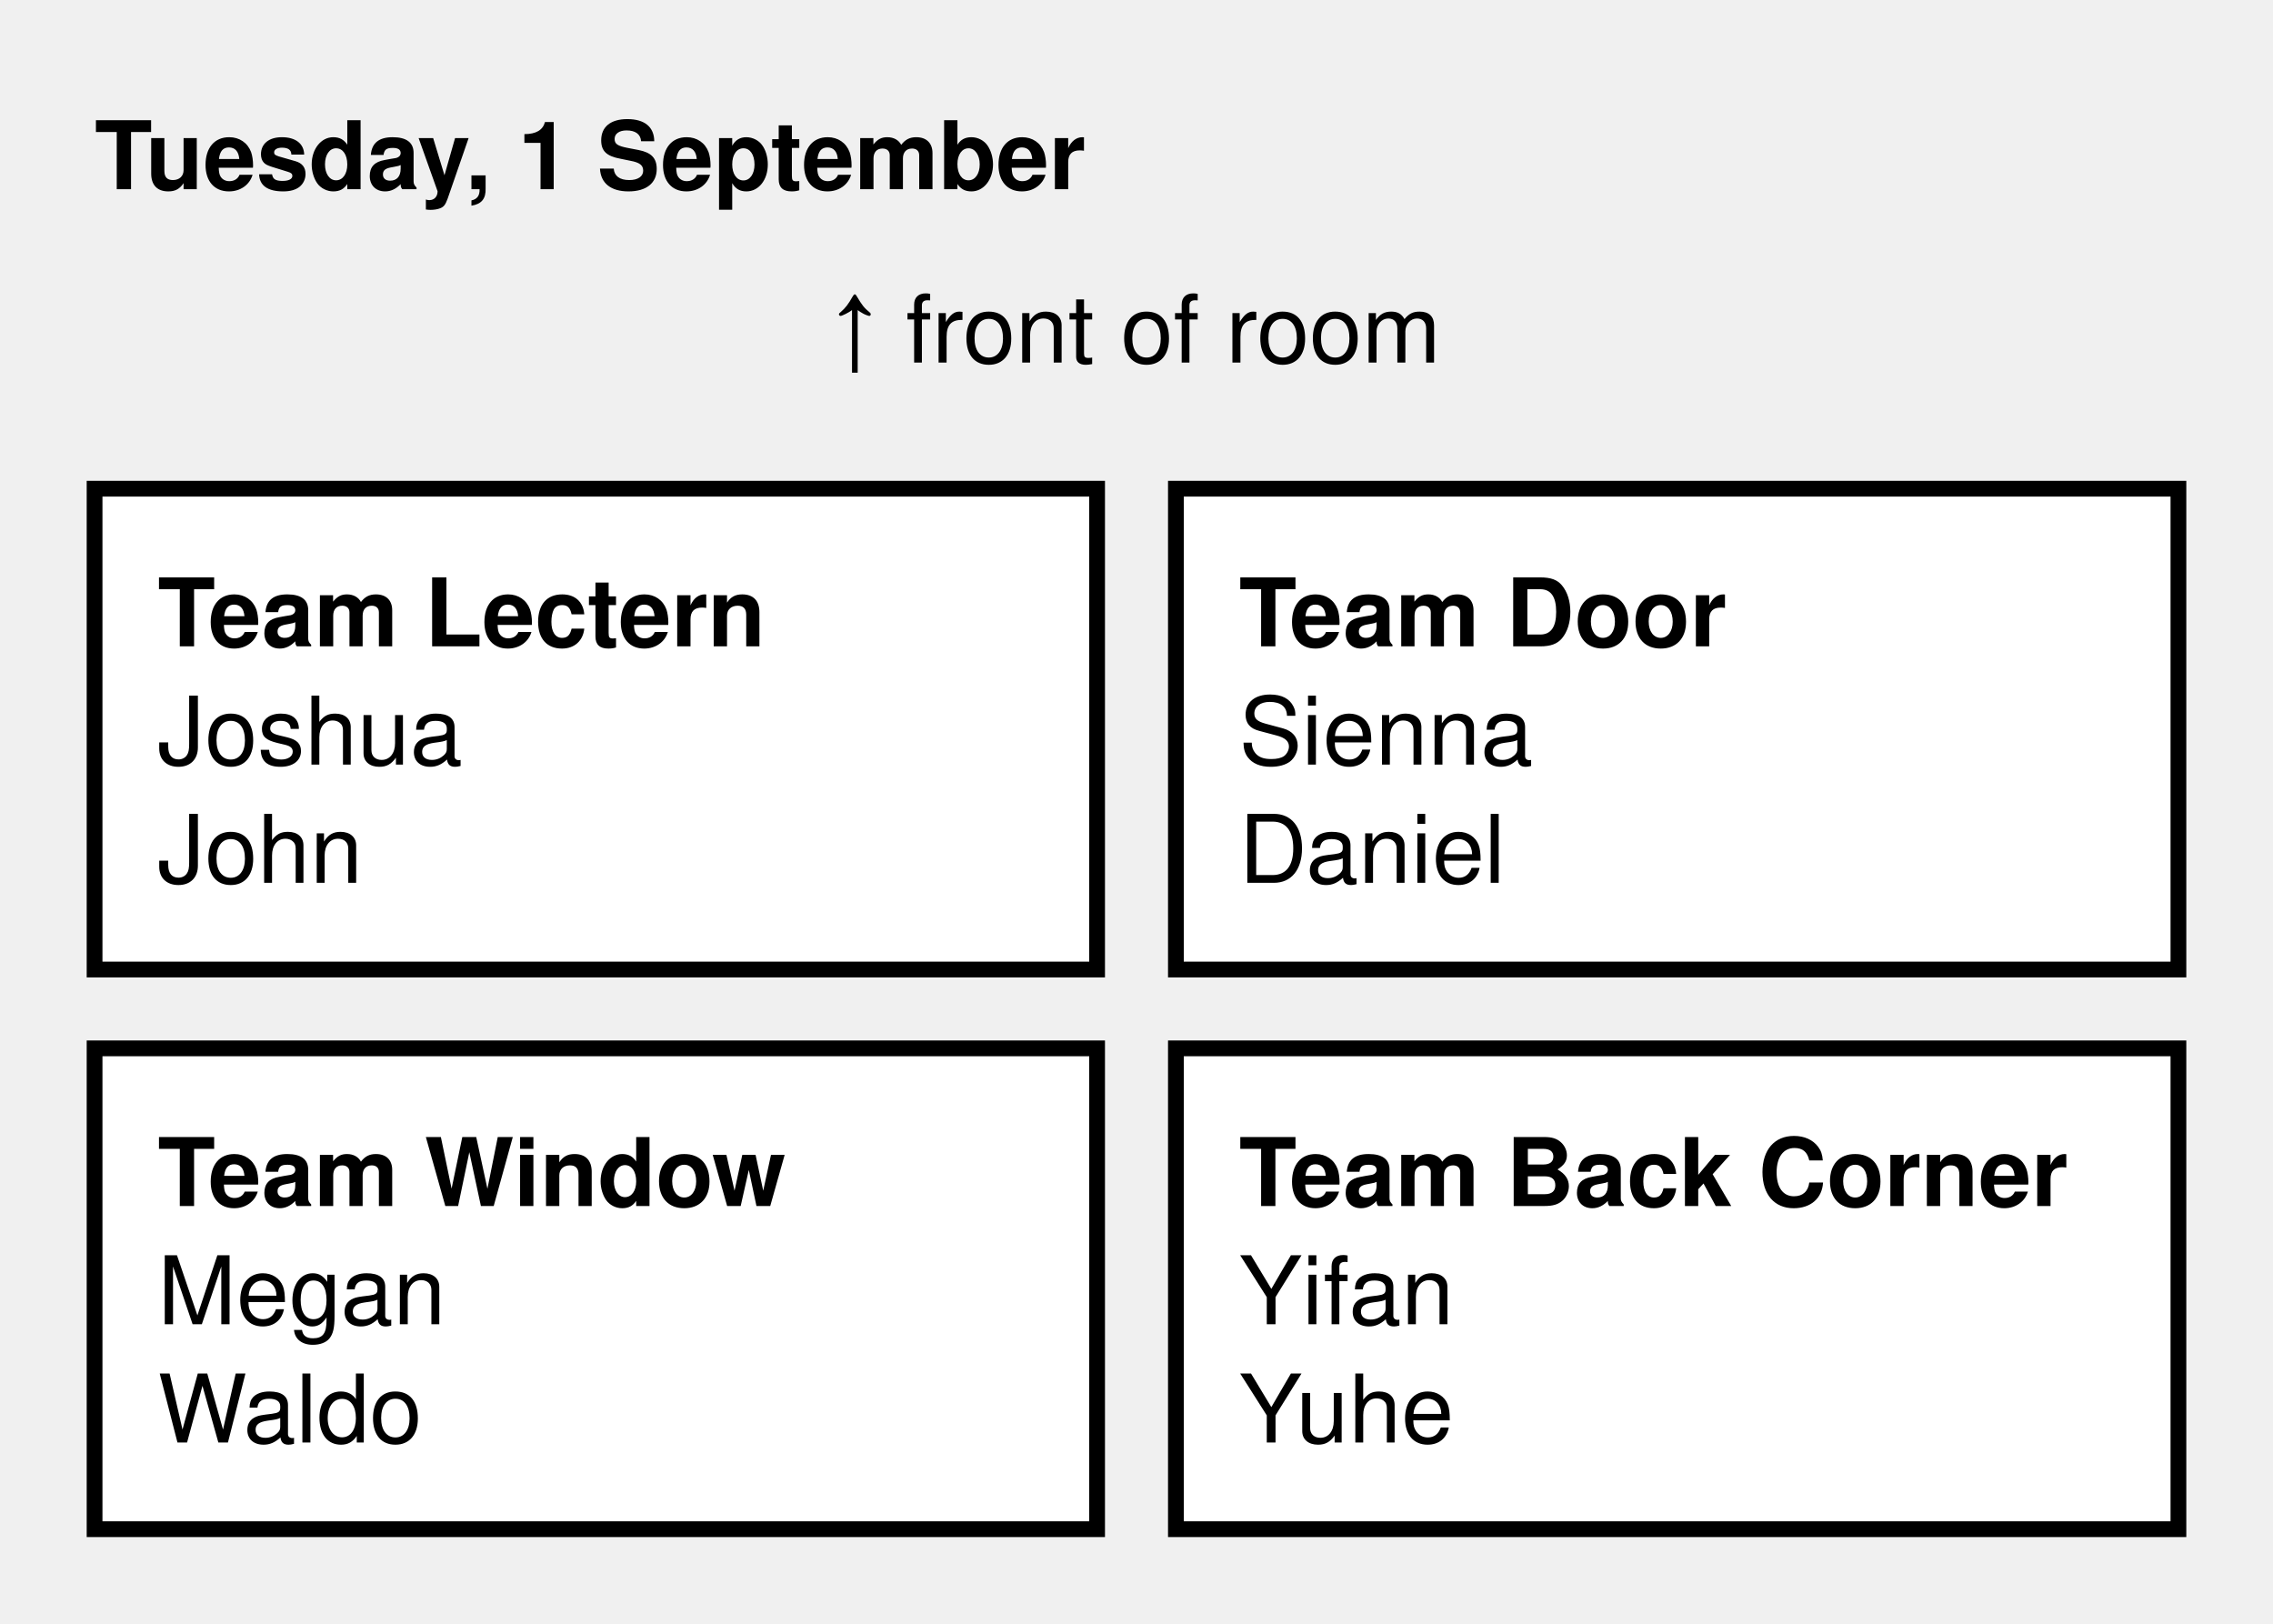
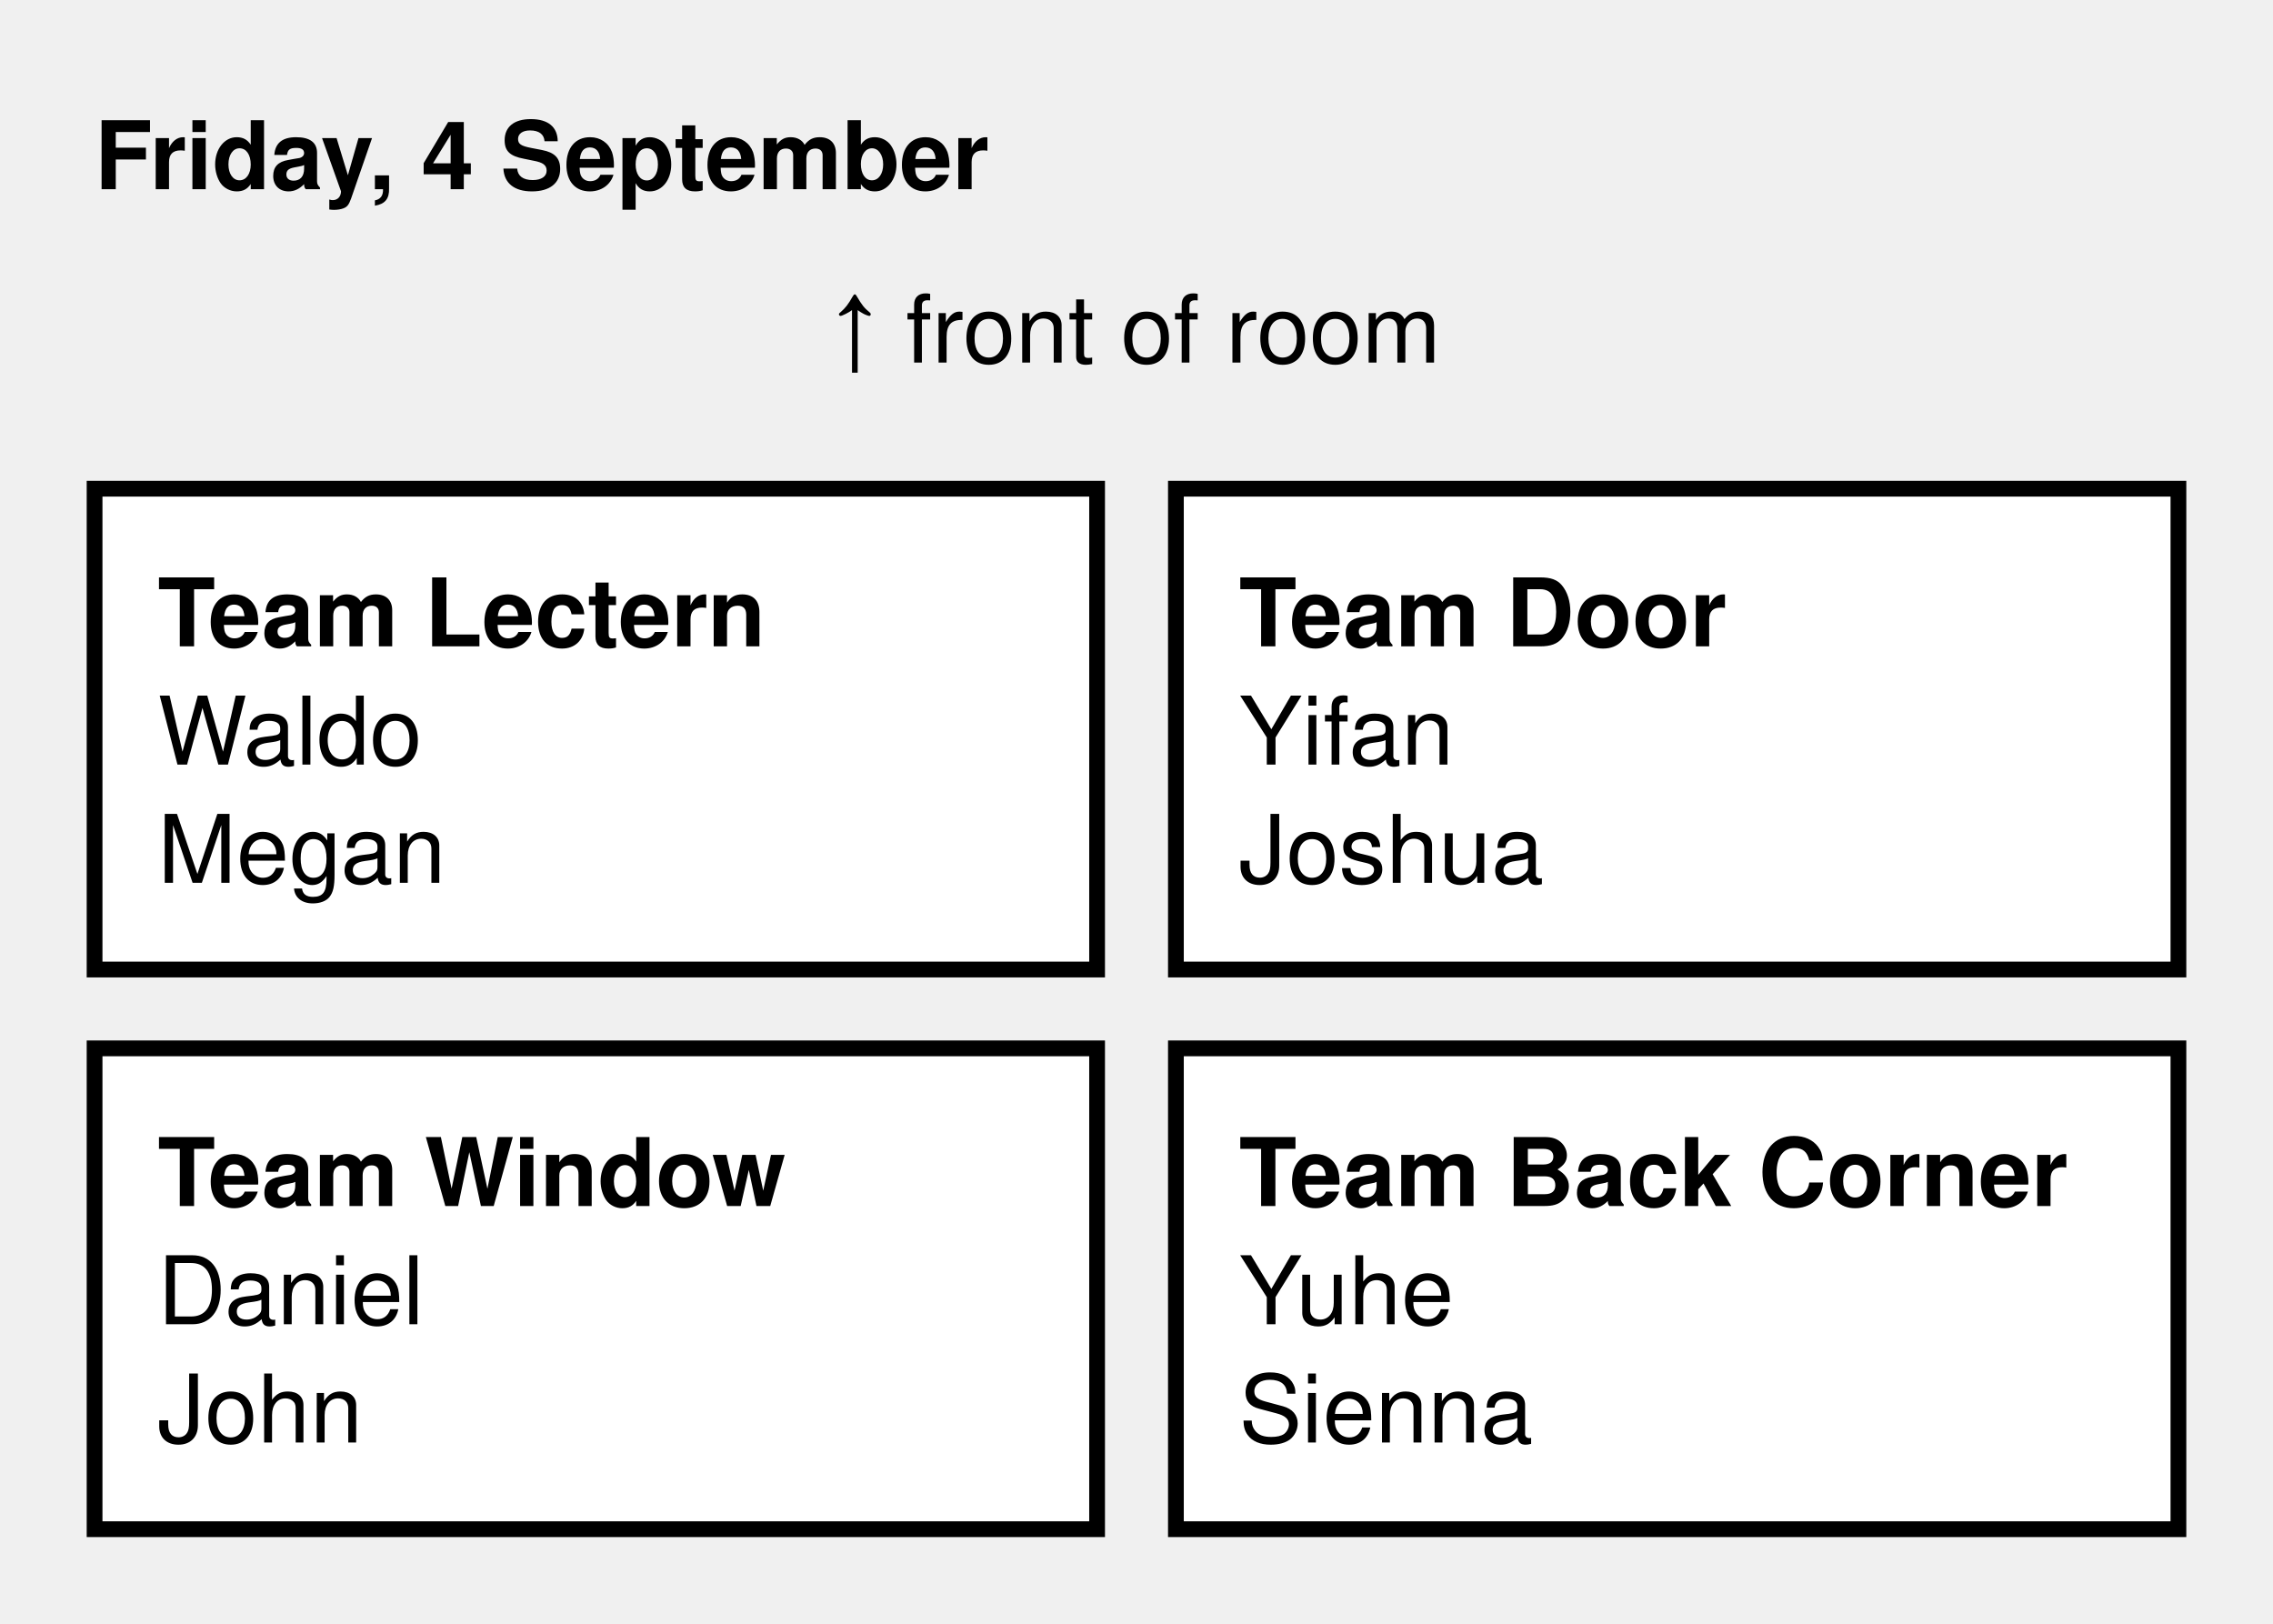
- <svg xmlns="http://www.w3.org/2000/svg" viewBox="0 0 288.394 206" role="img" aria-label="Seating chart for Tuesday, 1 September: 4 groups of 2, arranged as in the room." font-family="Helvetica, Arial, sans-serif" font-size="12" fill="#000000">
-   <text x="12" y="24" font-weight="bold">Tuesday, 1 September</text>
+ <svg xmlns="http://www.w3.org/2000/svg" viewBox="0 0 288.394 206" role="img" aria-label="Seating chart for Friday, 4 September: 4 groups of 2, arranged as in the room." font-family="Helvetica, Arial, sans-serif" font-size="12" fill="#000000">
+   <text x="12" y="24" font-weight="bold">Friday, 4 September</text>
  <text x="144.197" y="46" text-anchor="middle">↑ front of room</text>
  <rect x="12" y="62" width="127.197" height="61" fill="#ffffff" stroke="#000000" stroke-width="2" />
  <text x="20" y="82" font-weight="bold">Team Lectern</text>
-   <text x="20" y="97">Joshua</text>
-   <text x="20" y="112">John</text>
+   <text x="20" y="97">Waldo</text>
+   <text x="20" y="112">Megan</text>
  <rect x="149.197" y="62" width="127.197" height="61" fill="#ffffff" stroke="#000000" stroke-width="2" />
  <text x="157.197" y="82" font-weight="bold">Team Door</text>
-   <text x="157.197" y="97">Sienna</text>
-   <text x="157.197" y="112">Daniel</text>
+   <text x="157.197" y="97">Yifan</text>
+   <text x="157.197" y="112">Joshua</text>
  <rect x="12" y="133" width="127.197" height="61" fill="#ffffff" stroke="#000000" stroke-width="2" />
  <text x="20" y="153" font-weight="bold">Team Window</text>
-   <text x="20" y="168">Megan</text>
-   <text x="20" y="183">Waldo</text>
+   <text x="20" y="168">Daniel</text>
+   <text x="20" y="183">John</text>
  <rect x="149.197" y="133" width="127.197" height="61" fill="#ffffff" stroke="#000000" stroke-width="2" />
  <text x="157.197" y="153" font-weight="bold">Team Back Corner</text>
-   <text x="157.197" y="168">Yifan</text>
-   <text x="157.197" y="183">Yuhe</text>
+   <text x="157.197" y="168">Yuhe</text>
+   <text x="157.197" y="183">Sienna</text>
</svg>
